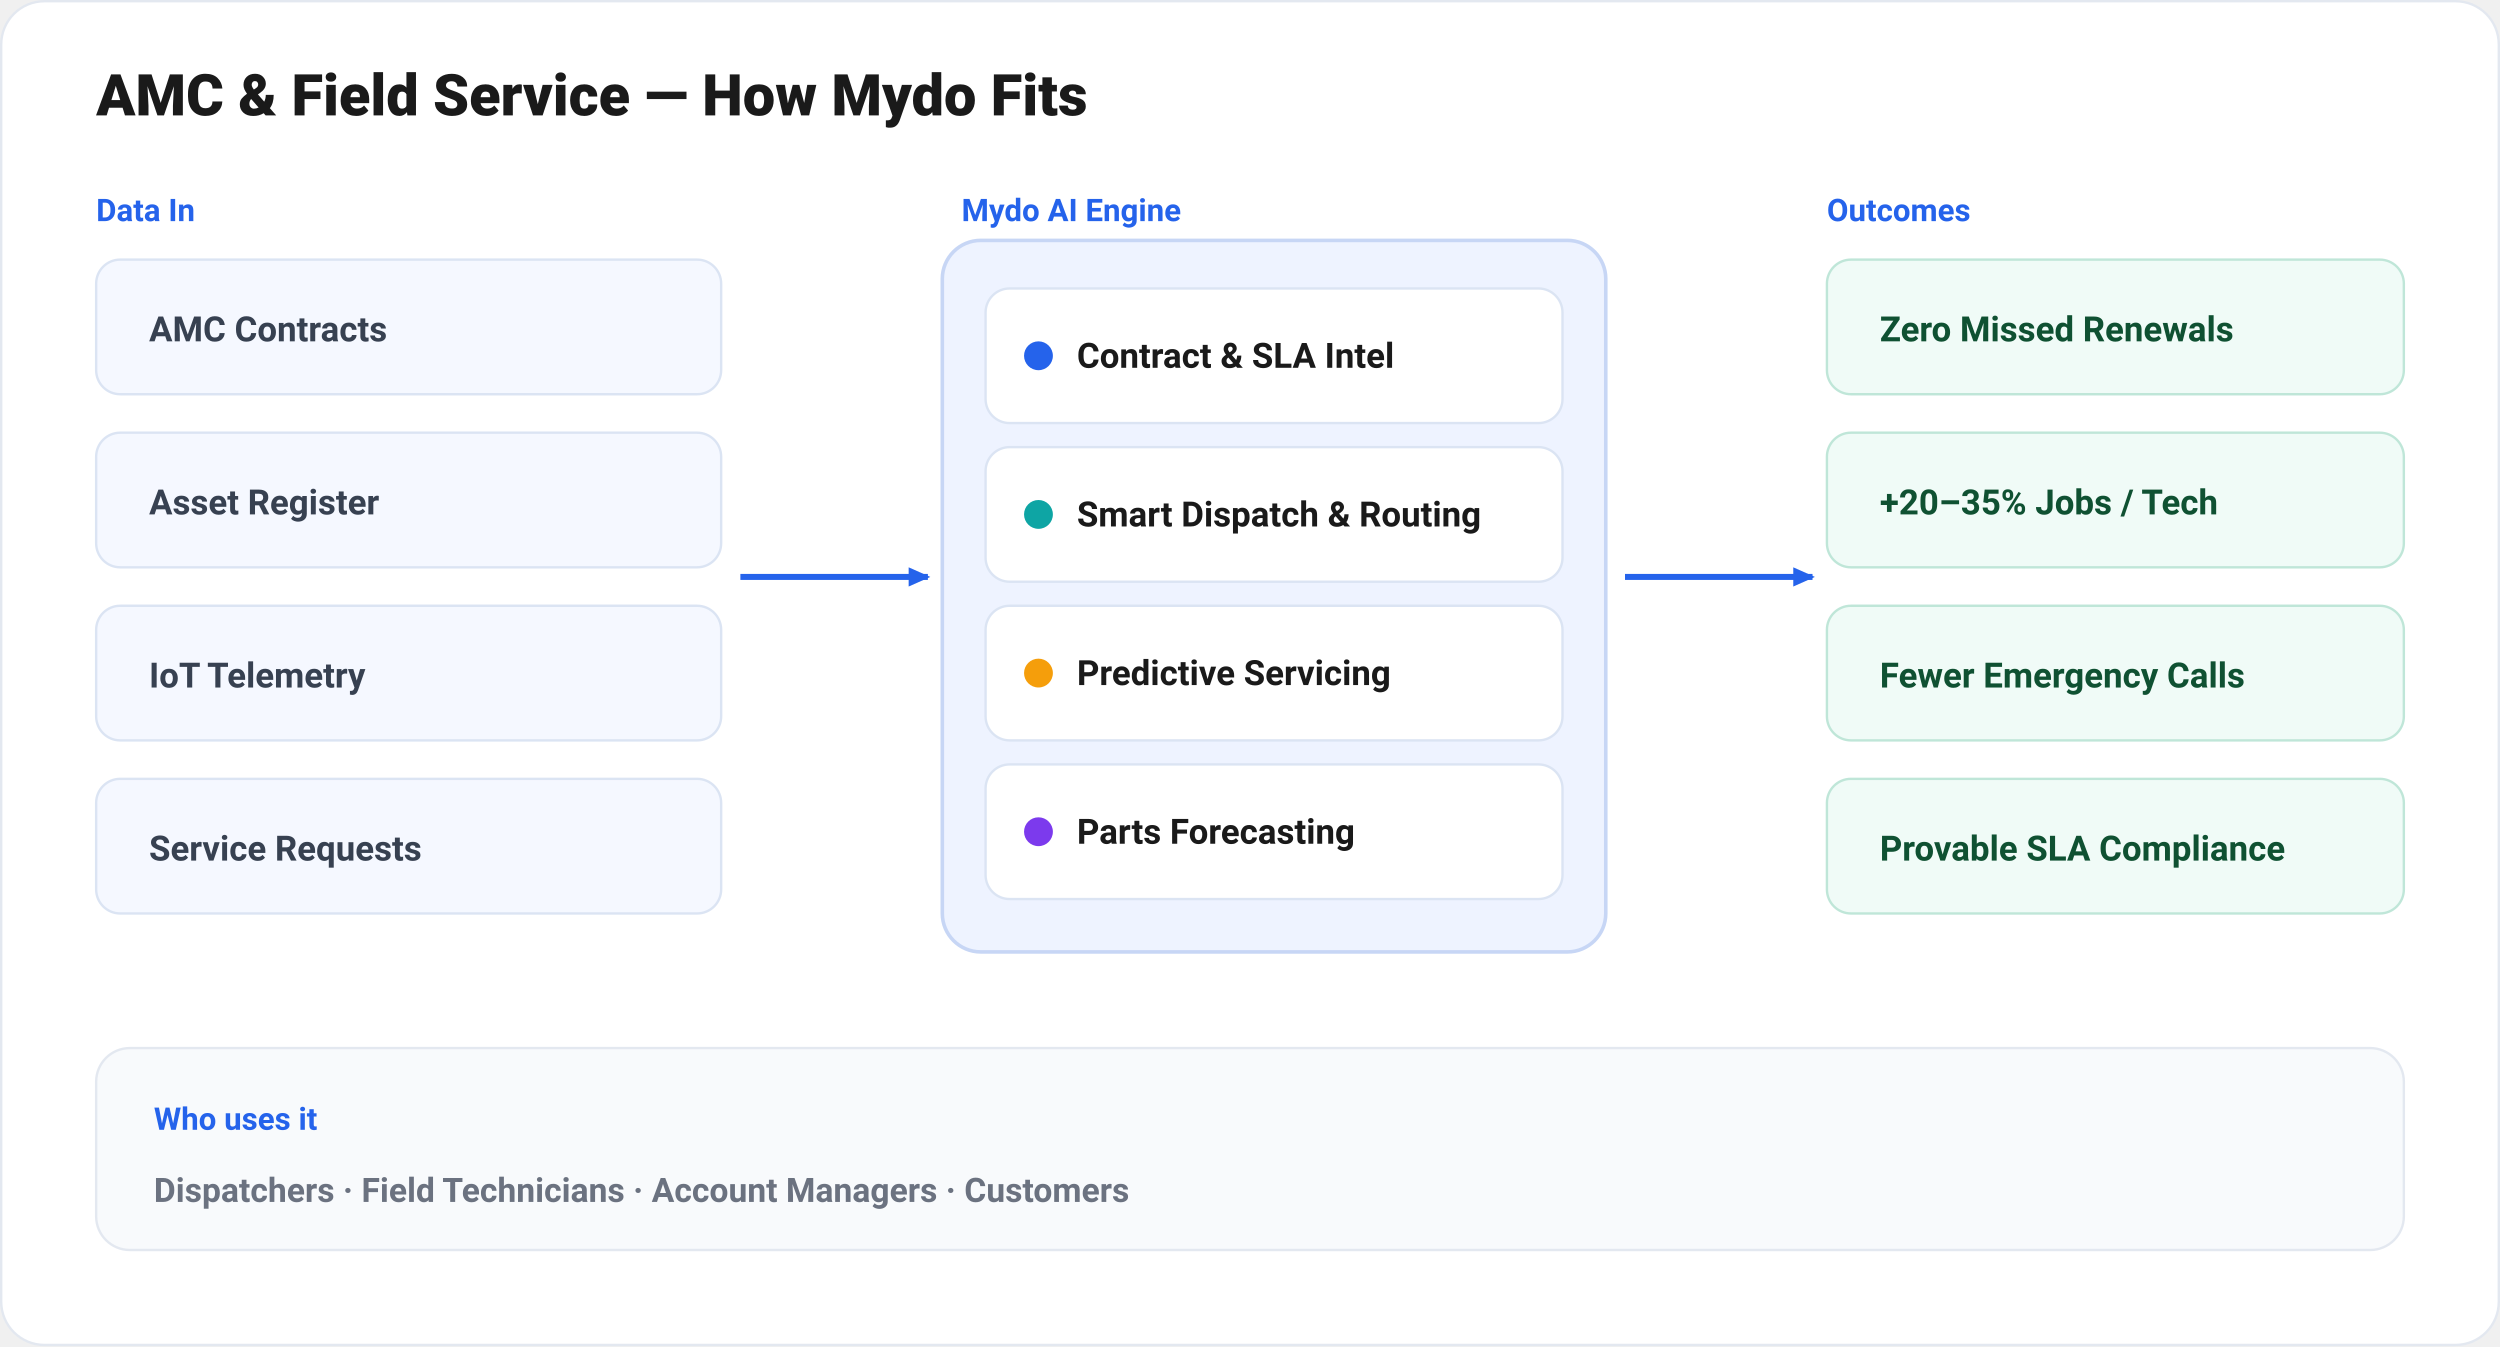
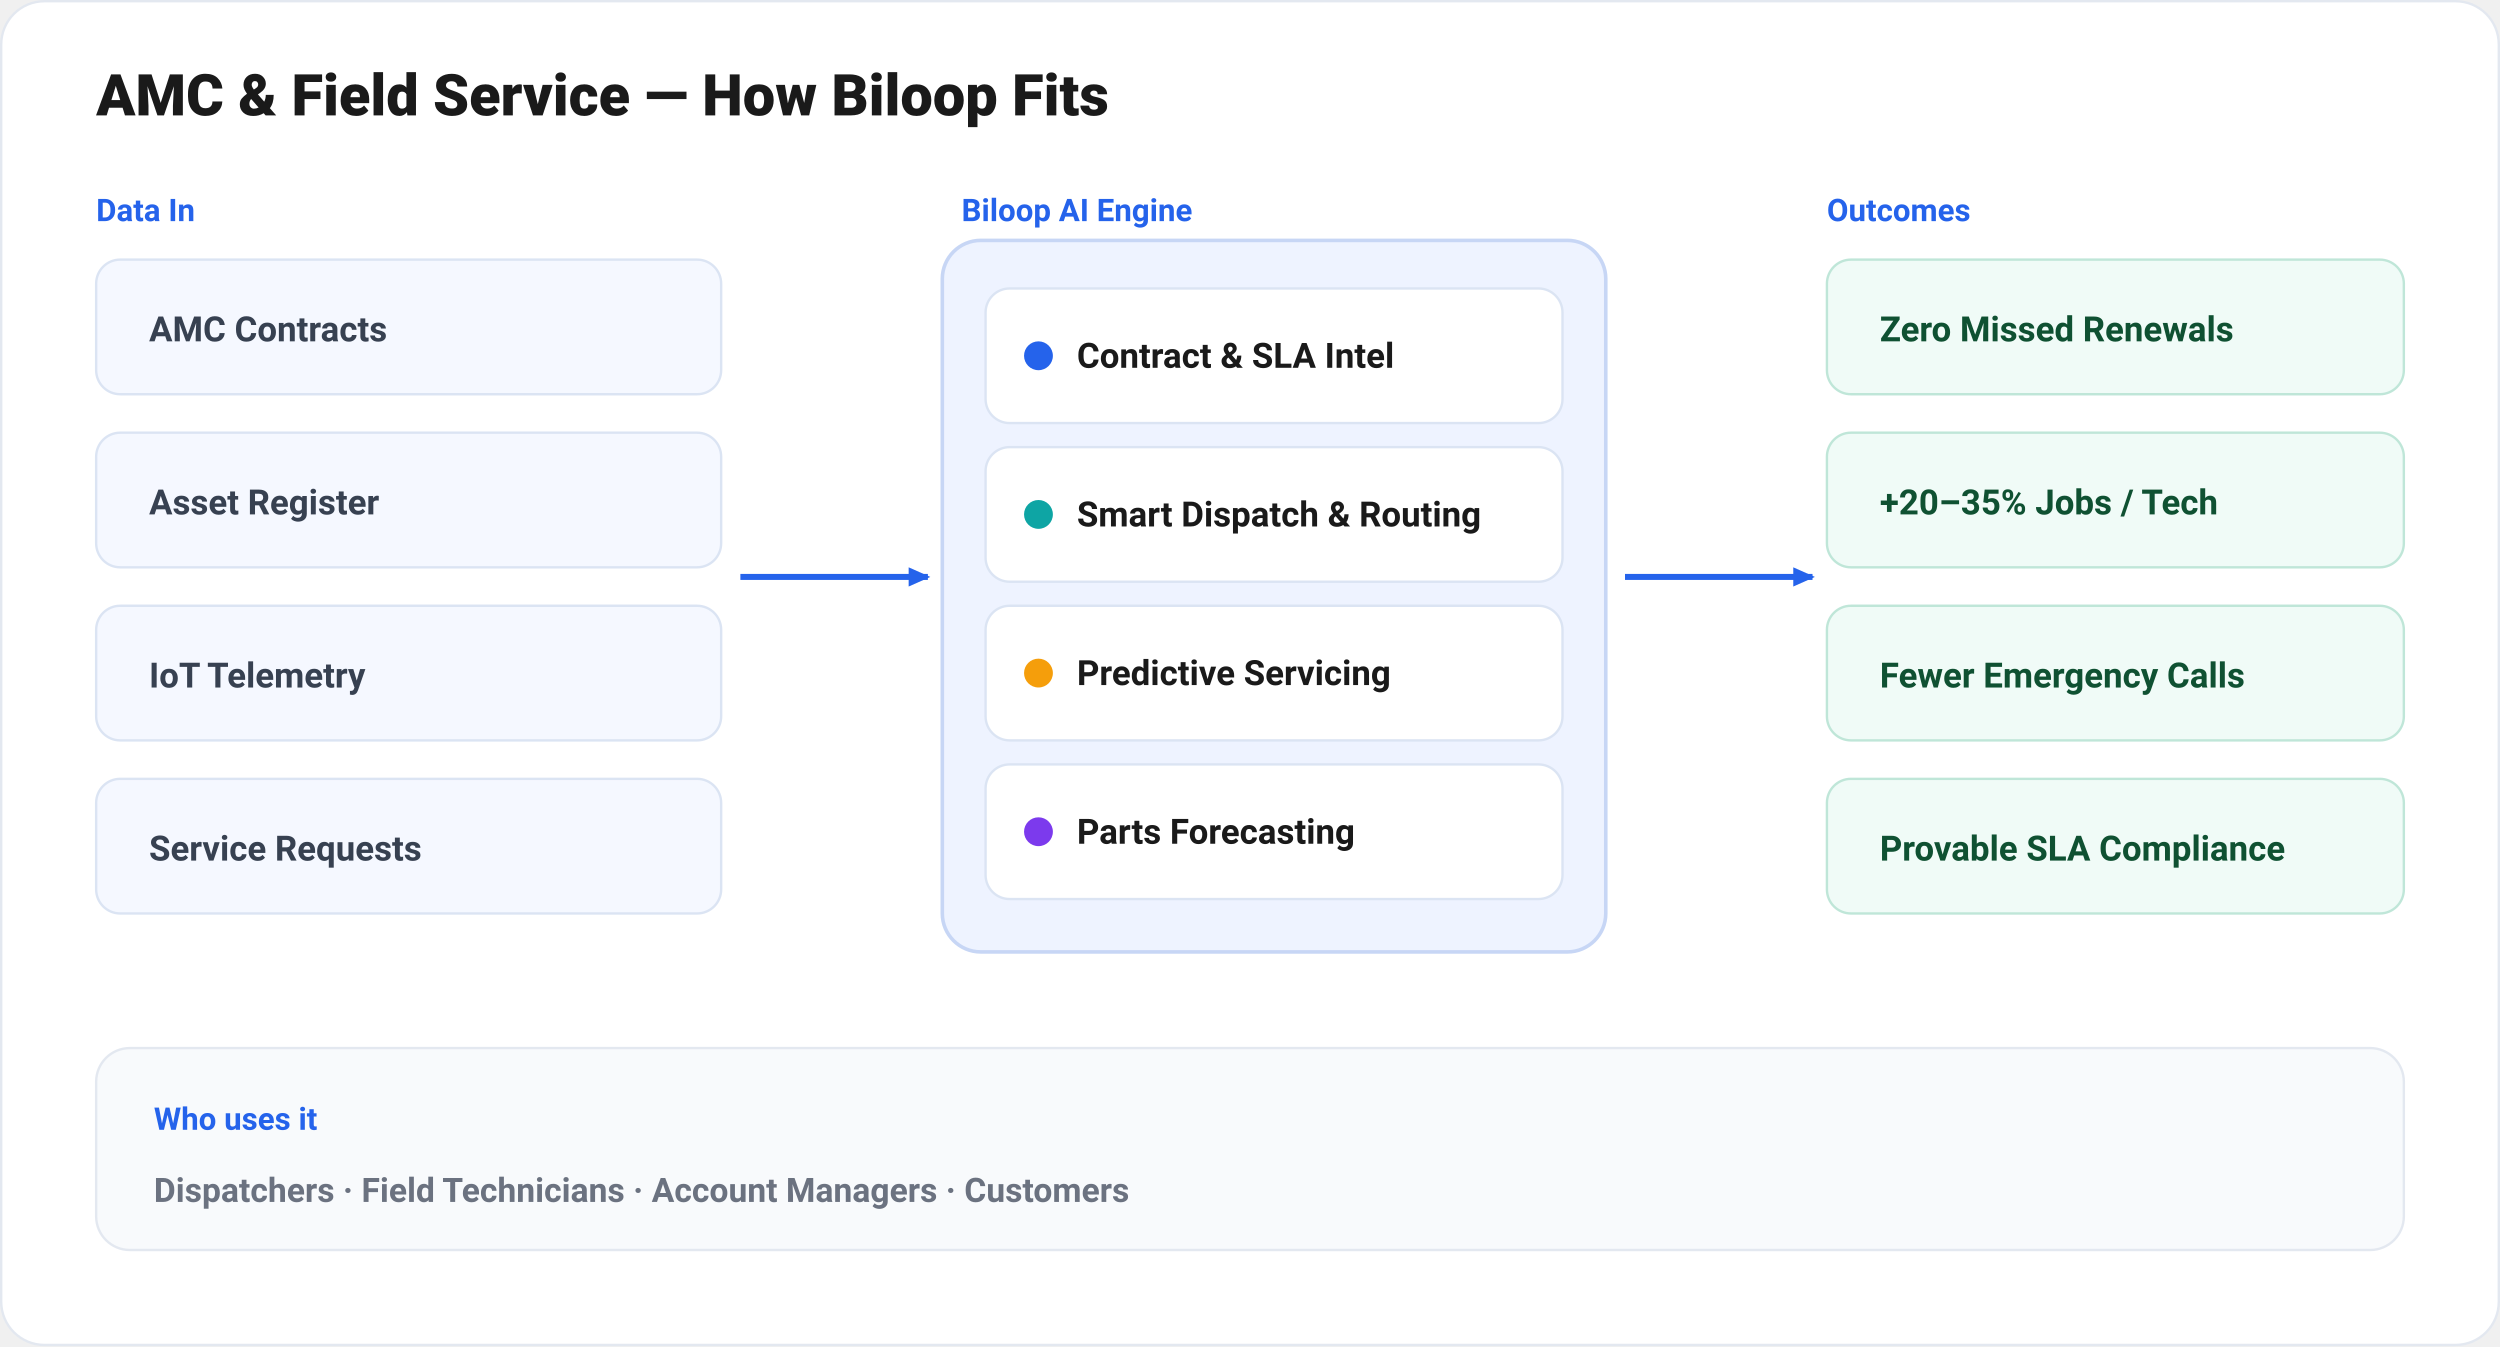
<svg xmlns="http://www.w3.org/2000/svg" viewBox="0 0 1040 560" font-family="Segoe UI, Roboto, Helvetica, Arial, sans-serif">
  <defs />
  <rect x="0.5" y="0.5" width="1039" height="559" rx="18" fill="#ffffff" stroke="#e3e8f0" />
  <marker id="ar" markerWidth="12" markerHeight="12" refX="8" refY="4" orient="auto" markerUnits="userSpaceOnUse">
    <path d="M0,0 L9,4 L0,8 Z" fill="#2563eb" />
  </marker>
-   <text x="40" y="48" font-family="Segoe UI, Roboto, Helvetica, Arial, sans-serif" font-size="24" fill="#1a1a1a" font-weight="800" text-anchor="start">AMC &amp; Field Service — How Mydo Fits</text>
+   <text x="40" y="48" font-family="Segoe UI, Roboto, Helvetica, Arial, sans-serif" font-size="24" fill="#1a1a1a" font-weight="800" text-anchor="start">AMC &amp; Field Service — How Biloop Fits</text>
  <text x="40" y="92" font-family="Segoe UI, Roboto, Helvetica, Arial, sans-serif" font-size="13" fill="#2563eb" font-weight="700" text-anchor="start">Data In</text>
-   <text x="400" y="92" font-family="Segoe UI, Roboto, Helvetica, Arial, sans-serif" font-size="13" fill="#2563eb" font-weight="700" text-anchor="start">Mydo AI Engine</text>
+   <text x="400" y="92" font-family="Segoe UI, Roboto, Helvetica, Arial, sans-serif" font-size="13" fill="#2563eb" font-weight="700" text-anchor="start">Biloop AI Engine</text>
  <text x="760" y="92" font-family="Segoe UI, Roboto, Helvetica, Arial, sans-serif" font-size="13" fill="#2563eb" font-weight="700" text-anchor="start">Outcomes</text>
  <rect x="40" y="108" width="260" height="56" rx="10" fill="#f5f8ff" stroke="#dbe4f3" stroke-width="1" />
  <text x="62" y="142" font-family="Segoe UI, Roboto, Helvetica, Arial, sans-serif" font-size="14.5" fill="#374151" font-weight="600" text-anchor="start">AMC Contracts</text>
  <rect x="40" y="180" width="260" height="56" rx="10" fill="#f5f8ff" stroke="#dbe4f3" stroke-width="1" />
  <text x="62" y="214" font-family="Segoe UI, Roboto, Helvetica, Arial, sans-serif" font-size="14.5" fill="#374151" font-weight="600" text-anchor="start">Asset Register</text>
  <rect x="40" y="252" width="260" height="56" rx="10" fill="#f5f8ff" stroke="#dbe4f3" stroke-width="1" />
  <text x="62" y="286" font-family="Segoe UI, Roboto, Helvetica, Arial, sans-serif" font-size="14.5" fill="#374151" font-weight="600" text-anchor="start">IoT Telemetry</text>
  <rect x="40" y="324" width="260" height="56" rx="10" fill="#f5f8ff" stroke="#dbe4f3" stroke-width="1" />
  <text x="62" y="358" font-family="Segoe UI, Roboto, Helvetica, Arial, sans-serif" font-size="14.5" fill="#374151" font-weight="600" text-anchor="start">Service Requests</text>
  <line x1="308" y1="240" x2="386" y2="240" stroke="#2563eb" stroke-width="2.5" marker-end="url(#ar)" />
  <rect x="392" y="100" width="276" height="296" rx="16" fill="#eef3ff" stroke="#c7d6f5" stroke-width="1.5" />
  <rect x="410" y="120" width="240" height="56" rx="10" fill="#ffffff" stroke="#dbe4f3" stroke-width="1" />
  <circle cx="432" cy="148" r="6" fill="#2563eb" />
  <text x="448" y="153" font-family="Segoe UI, Roboto, Helvetica, Arial, sans-serif" font-size="14.5" fill="#1a1a1a" font-weight="700" text-anchor="start">Contract &amp; SLA Intel</text>
  <rect x="410" y="186" width="240" height="56" rx="10" fill="#ffffff" stroke="#dbe4f3" stroke-width="1" />
  <circle cx="432" cy="214" r="6" fill="#0ea5a4" />
  <text x="448" y="219" font-family="Segoe UI, Roboto, Helvetica, Arial, sans-serif" font-size="14.5" fill="#1a1a1a" font-weight="700" text-anchor="start">Smart Dispatch &amp; Routing</text>
  <rect x="410" y="252" width="240" height="56" rx="10" fill="#ffffff" stroke="#dbe4f3" stroke-width="1" />
  <circle cx="432" cy="280" r="6" fill="#f59e0b" />
  <text x="448" y="285" font-family="Segoe UI, Roboto, Helvetica, Arial, sans-serif" font-size="14.5" fill="#1a1a1a" font-weight="700" text-anchor="start">Predictive Servicing</text>
  <rect x="410" y="318" width="240" height="56" rx="10" fill="#ffffff" stroke="#dbe4f3" stroke-width="1" />
  <circle cx="432" cy="346" r="6" fill="#7c3aed" />
  <text x="448" y="351" font-family="Segoe UI, Roboto, Helvetica, Arial, sans-serif" font-size="14.5" fill="#1a1a1a" font-weight="700" text-anchor="start">Parts Forecasting</text>
  <line x1="676" y1="240" x2="754" y2="240" stroke="#2563eb" stroke-width="2.5" marker-end="url(#ar)" />
  <rect x="760" y="108" width="240" height="56" rx="10" fill="#f0fbf7" stroke="#bfe6d8" stroke-width="1" />
  <text x="782" y="142" font-family="Segoe UI, Roboto, Helvetica, Arial, sans-serif" font-size="14.5" fill="#0f5132" font-weight="600" text-anchor="start">Zero Missed Renewals</text>
  <rect x="760" y="180" width="240" height="56" rx="10" fill="#f0fbf7" stroke="#bfe6d8" stroke-width="1" />
  <text x="782" y="214" font-family="Segoe UI, Roboto, Helvetica, Arial, sans-serif" font-size="14.5" fill="#0f5132" font-weight="600" text-anchor="start">+20–35% Jobs / Tech</text>
  <rect x="760" y="252" width="240" height="56" rx="10" fill="#f0fbf7" stroke="#bfe6d8" stroke-width="1" />
  <text x="782" y="286" font-family="Segoe UI, Roboto, Helvetica, Arial, sans-serif" font-size="14.5" fill="#0f5132" font-weight="600" text-anchor="start">Fewer Emergency Calls</text>
  <rect x="760" y="324" width="240" height="56" rx="10" fill="#f0fbf7" stroke="#bfe6d8" stroke-width="1" />
  <text x="782" y="358" font-family="Segoe UI, Roboto, Helvetica, Arial, sans-serif" font-size="14.5" fill="#0f5132" font-weight="600" text-anchor="start">Provable SLA Compliance</text>
  <rect x="40" y="436" width="960" height="84" rx="14" fill="#f8fafc" stroke="#e3e8f0" stroke-width="1" />
  <text x="64" y="470" font-family="Segoe UI, Roboto, Helvetica, Arial, sans-serif" font-size="13" fill="#2563eb" font-weight="700" text-anchor="start">Who uses it</text>
  <text x="64" y="500" font-family="Segoe UI, Roboto, Helvetica, Arial, sans-serif" font-size="14" fill="#6b7280" font-weight="600" text-anchor="start">Dispatchers  ·  Field Technicians  ·  Account Managers  ·  Customers</text>
</svg>
